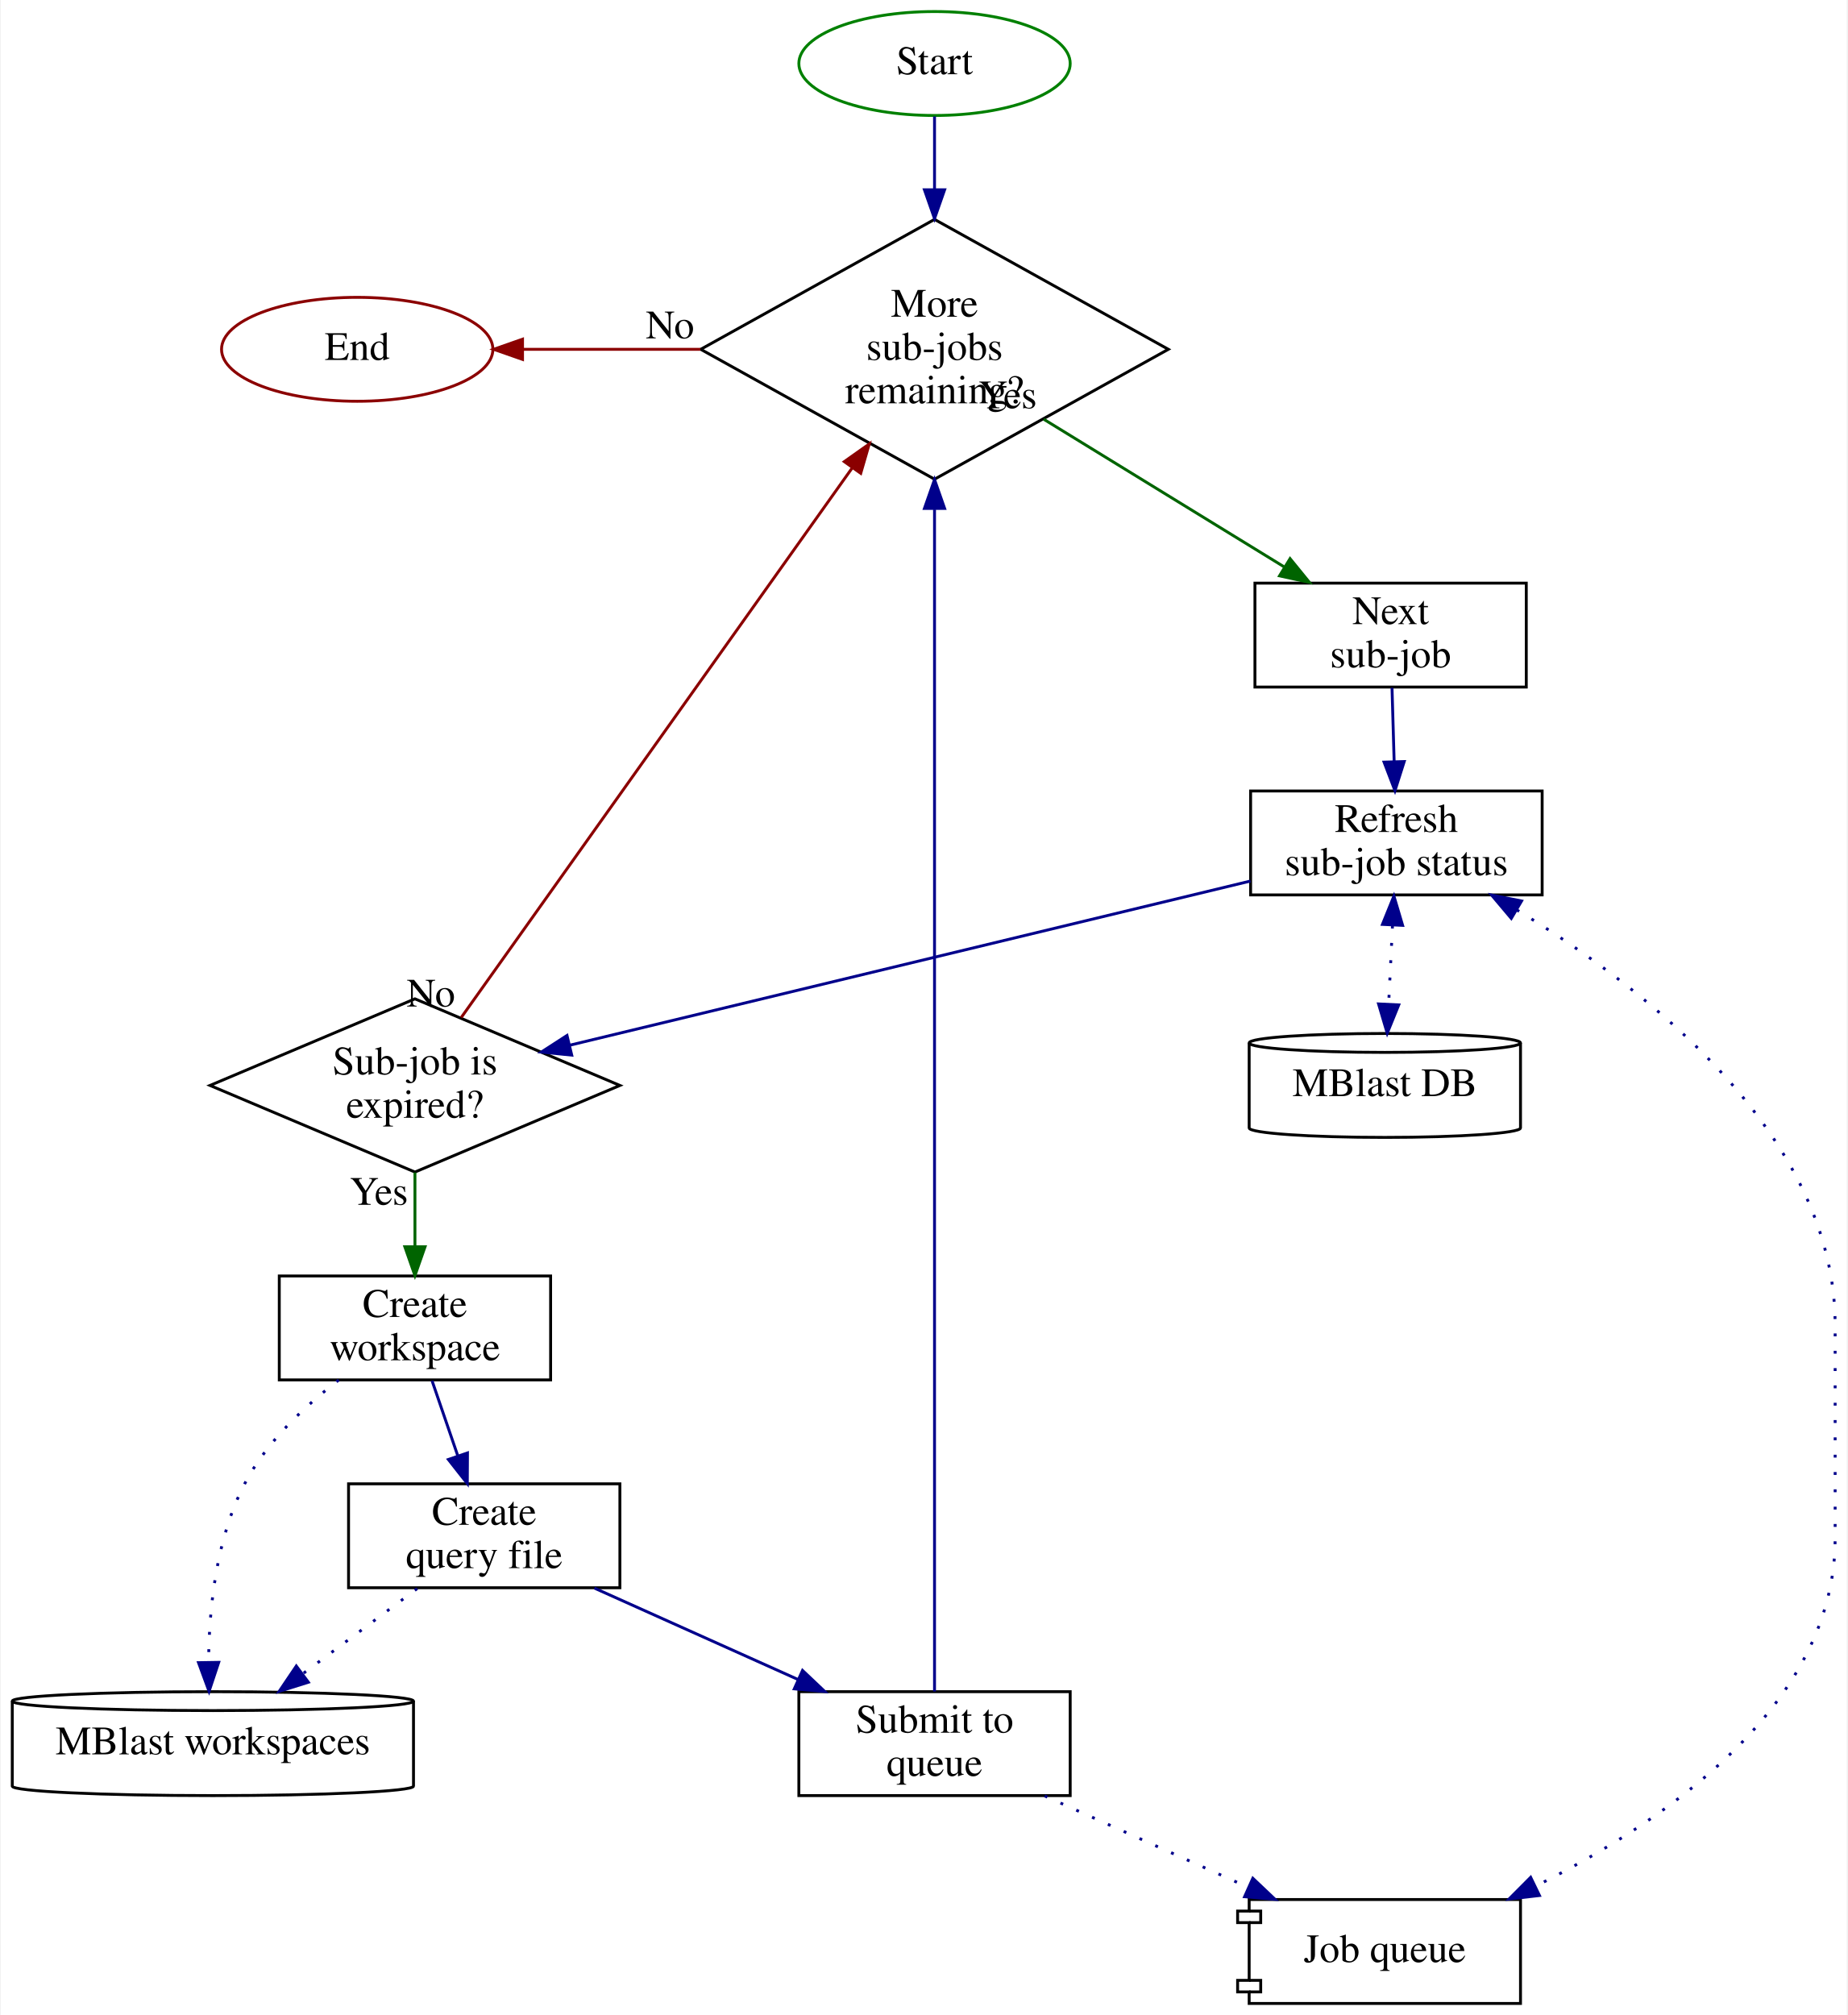
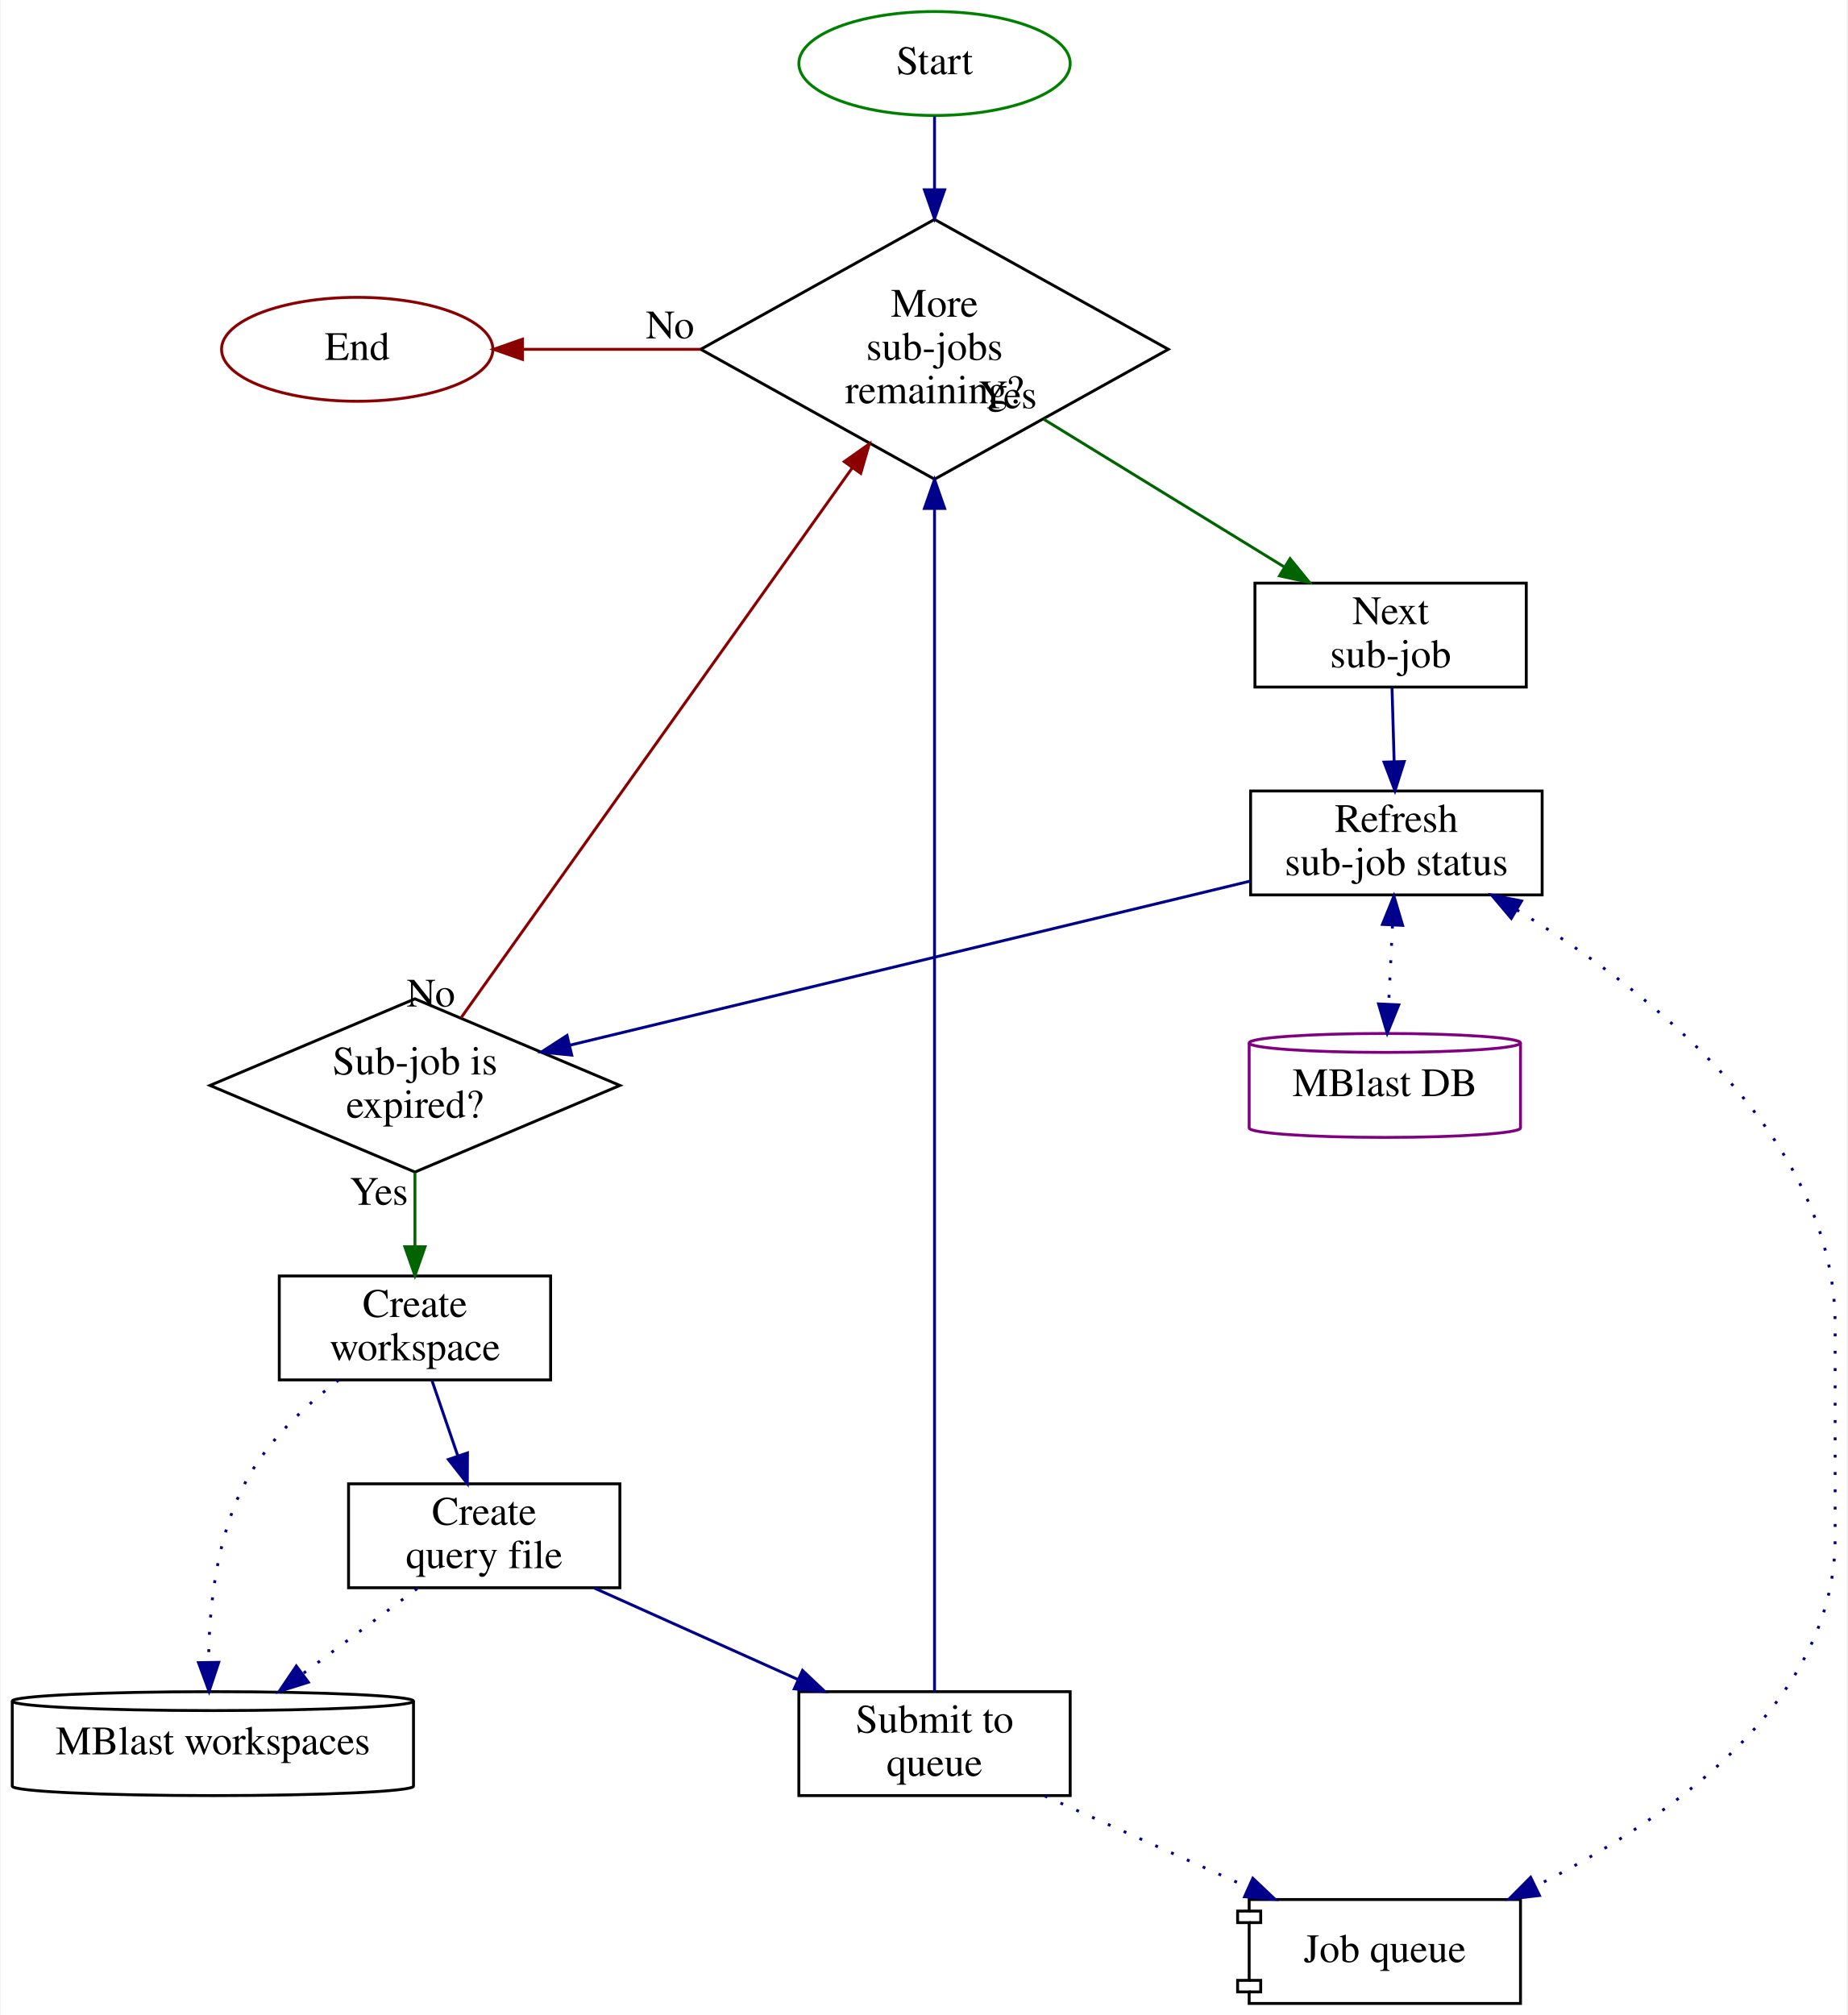
<svg xmlns="http://www.w3.org/2000/svg" width="640pt" height="698pt" viewBox="0.00 0.00 639.50 698.00">
  <g id="graph0" class="graph" transform="scale(1 1) rotate(0) translate(4 694)">
    <polygon fill="white" stroke="transparent" points="-4,4 -4,-694 635.5,-694 635.5,4 -4,4" />
    <g id="node1" class="node">
      <ellipse fill="none" stroke="green" cx="319.5" cy="-672" rx="47" ry="18" />
      <text text-anchor="middle" x="319.5" y="-668.3" font-family="Times,serif" font-size="14.00">Start</text>
    </g>
    <g id="node5" class="node">
      <polygon fill="none" stroke="black" points="319.5,-618 238.5,-573 319.5,-528 400.5,-573 319.5,-618" />
      <text text-anchor="middle" x="319.5" y="-584.3" font-family="Times,serif" font-size="14.00">More</text>
      <text text-anchor="middle" x="319.5" y="-569.3" font-family="Times,serif" font-size="14.00">sub-jobs</text>
      <text text-anchor="middle" x="319.5" y="-554.3" font-family="Times,serif" font-size="14.00">remaining?</text>
    </g>
    <g id="edge1" class="edge">
      <path fill="none" stroke="darkblue" d="M319.5,-653.66C319.5,-646.37 319.5,-637.47 319.5,-628.28" />
      <polygon fill="darkblue" stroke="darkblue" points="323,-628.26 319.5,-618.26 316,-628.26 323,-628.26" />
    </g>
    <g id="node2" class="node">
-       <path fill="none" stroke="black" d="M522.5,-332.73C522.5,-334.53 501.43,-336 475.5,-336 449.57,-336 428.5,-334.53 428.5,-332.73 428.5,-332.73 428.5,-303.27 428.5,-303.27 428.5,-301.47 449.57,-300 475.5,-300 501.43,-300 522.5,-301.47 522.5,-303.27 522.5,-303.27 522.5,-332.73 522.5,-332.73" />
-       <path fill="none" stroke="black" d="M522.5,-332.73C522.5,-330.92 501.43,-329.45 475.5,-329.45 449.57,-329.45 428.5,-330.92 428.5,-332.73" />
+       <path fill="none" stroke="purple" d="M522.5,-332.73C522.5,-334.53 501.43,-336 475.5,-336 449.57,-336 428.5,-334.53 428.5,-332.73 428.5,-332.73 428.5,-303.27 428.5,-303.27 428.5,-301.47 449.57,-300 475.5,-300 501.43,-300 522.5,-301.47 522.5,-303.27 522.5,-303.27 522.5,-332.73 522.5,-332.73" />
+       <path fill="none" stroke="purple" d="M522.5,-332.73C522.5,-330.92 501.43,-329.45 475.5,-329.45 449.57,-329.45 428.5,-330.92 428.5,-332.73" />
      <text text-anchor="middle" x="475.5" y="-314.3" font-family="Times,serif" font-size="14.00">MBlast DB</text>
    </g>
    <g id="node3" class="node">
      <polygon fill="none" stroke="black" points="530,-420 429,-420 429,-384 530,-384 530,-420" />
      <text text-anchor="middle" x="479.5" y="-405.8" font-family="Times,serif" font-size="14.00">Refresh</text>
      <text text-anchor="middle" x="479.5" y="-390.8" font-family="Times,serif" font-size="14.00">sub-job status</text>
    </g>
    <g id="edge6" class="edge">
      <path fill="none" stroke="darkblue" stroke-dasharray="1,5" d="M478.15,-373.36C477.72,-364.58 477.25,-354.89 476.82,-346.15" />
      <polygon fill="darkblue" stroke="darkblue" points="474.67,-373.79 478.65,-383.61 481.66,-373.45 474.67,-373.79" />
      <polygon fill="darkblue" stroke="darkblue" points="480.32,-345.9 476.33,-336.08 473.32,-346.24 480.32,-345.9" />
    </g>
    <g id="node4" class="node">
      <polygon fill="none" stroke="black" points="139.5,-348 68.5,-318 139.5,-288 210.5,-318 139.5,-348" />
      <text text-anchor="middle" x="139.5" y="-321.8" font-family="Times,serif" font-size="14.00">Sub-job is</text>
      <text text-anchor="middle" x="139.5" y="-306.8" font-family="Times,serif" font-size="14.00">expired?</text>
    </g>
    <g id="edge5" class="edge">
      <path fill="none" stroke="darkblue" d="M428.97,-388.81C365.75,-373.57 257.98,-347.57 193.28,-331.97" />
      <polygon fill="darkblue" stroke="darkblue" points="193.82,-328.5 183.28,-329.56 192.18,-335.31 193.82,-328.5" />
    </g>
    <g id="node8" class="node">
      <polygon fill="none" stroke="black" points="522.5,-36 428.5,-36 428.5,-32 424.5,-32 424.5,-28 428.5,-28 428.5,-8 424.5,-8 424.5,-4 428.5,-4 428.5,0 522.5,0 522.5,-36" />
      <polyline fill="none" stroke="black" points="428.5,-32 432.5,-32 432.5,-28 428.5,-28 " />
      <polyline fill="none" stroke="black" points="428.5,-8 432.5,-8 432.5,-4 428.5,-4 " />
      <text text-anchor="middle" x="475.5" y="-14.3" font-family="Times,serif" font-size="14.00">Job queue</text>
    </g>
    <g id="edge7" class="edge">
      <path fill="none" stroke="darkblue" stroke-dasharray="1,5" d="M521.19,-378.82C566.19,-351.51 631.5,-300.57 631.5,-235 631.5,-235 631.5,-235 631.5,-161 631.5,-103.61 573.05,-63.27 527.7,-40.62" />
      <polygon fill="darkblue" stroke="darkblue" points="519.31,-375.86 512.48,-383.96 522.87,-381.89 519.31,-375.86" />
      <polygon fill="darkblue" stroke="darkblue" points="529.07,-37.39 518.54,-36.18 526.02,-43.69 529.07,-37.39" />
    </g>
    <g id="edge9" class="edge">
      <path fill="none" stroke="darkred" d="M155.53,-341.53C186.02,-384.38 252.72,-478.14 291,-531.94" />
      <polygon fill="darkred" stroke="darkred" points="288.24,-534.09 296.89,-540.21 293.94,-530.04 288.24,-534.09" />
      <text text-anchor="middle" x="145.03" y="-345.33" font-family="Times,serif" font-size="14.00">No</text>
    </g>
    <g id="node10" class="node">
      <polygon fill="none" stroke="black" points="186.5,-252 92.5,-252 92.5,-216 186.5,-216 186.5,-252" />
      <text text-anchor="middle" x="139.5" y="-237.8" font-family="Times,serif" font-size="14.00">Create</text>
      <text text-anchor="middle" x="139.5" y="-222.8" font-family="Times,serif" font-size="14.00">workspace</text>
    </g>
    <g id="edge8" class="edge">
      <path fill="none" stroke="darkgreen" d="M139.5,-287.86C139.5,-279.54 139.5,-270.5 139.5,-262.29" />
      <polygon fill="darkgreen" stroke="darkgreen" points="143,-262.11 139.5,-252.11 136,-262.11 143,-262.11" />
      <text text-anchor="middle" x="127" y="-276.66" font-family="Times,serif" font-size="14.00">Yes</text>
    </g>
    <g id="node6" class="node">
      <polygon fill="none" stroke="black" points="524.5,-492 430.5,-492 430.5,-456 524.5,-456 524.5,-492" />
      <text text-anchor="middle" x="477.5" y="-477.8" font-family="Times,serif" font-size="14.00">Next</text>
      <text text-anchor="middle" x="477.5" y="-462.8" font-family="Times,serif" font-size="14.00">sub-job</text>
    </g>
    <g id="edge2" class="edge">
      <path fill="none" stroke="darkgreen" d="M357.34,-548.77C382.55,-533.29 415.51,-513.06 440.53,-497.69" />
      <polygon fill="darkgreen" stroke="darkgreen" points="442.67,-500.49 449.37,-492.27 439.01,-494.52 442.67,-500.49" />
      <text text-anchor="middle" x="344.84" y="-552.57" font-family="Times,serif" font-size="14.00">Yes</text>
    </g>
    <g id="edge4" class="edge">
      <path fill="none" stroke="darkblue" d="M477.99,-455.7C478.21,-447.98 478.48,-438.71 478.73,-430.11" />
      <polygon fill="darkblue" stroke="darkblue" points="482.22,-430.2 479.01,-420.1 475.23,-430 482.22,-430.2" />
    </g>
    <g id="node7" class="node">
      <ellipse fill="none" stroke="darkred" cx="119.5" cy="-573" rx="47" ry="18" />
      <text text-anchor="middle" x="119.5" y="-569.3" font-family="Times,serif" font-size="14.00">End</text>
    </g>
    <g id="edge3" class="edge">
      <path fill="none" stroke="darkred" d="M176.83,-573C197.34,-573 217.85,-573 238.36,-573" />
      <polygon fill="darkred" stroke="darkred" points="176.77,-569.5 166.77,-573 176.77,-576.5 176.77,-569.5" />
      <text text-anchor="middle" x="227.86" y="-576.8" font-family="Times,serif" font-size="14.00">No</text>
    </g>
    <g id="node9" class="node">
      <path fill="none" stroke="black" d="M139,-104.73C139,-106.53 107.85,-108 69.5,-108 31.15,-108 0,-106.53 0,-104.73 0,-104.73 0,-75.27 0,-75.27 0,-73.47 31.15,-72 69.5,-72 107.85,-72 139,-73.47 139,-75.27 139,-75.27 139,-104.73 139,-104.73" />
      <path fill="none" stroke="black" d="M139,-104.73C139,-102.92 107.85,-101.45 69.5,-101.45 31.15,-101.45 0,-102.92 0,-104.73" />
      <text text-anchor="middle" x="69.5" y="-86.3" font-family="Times,serif" font-size="14.00">MBlast workspaces</text>
    </g>
    <g id="edge11" class="edge">
      <path fill="none" stroke="darkblue" stroke-dasharray="1,5" d="M113.1,-215.96C101.14,-206.79 88.02,-194.4 80.5,-180 70.57,-160.96 68.14,-136.6 68.02,-118.18" />
      <polygon fill="darkblue" stroke="darkblue" points="71.52,-118.16 68.18,-108.11 64.52,-118.05 71.52,-118.16" />
    </g>
    <g id="node11" class="node">
      <polygon fill="none" stroke="black" points="210.5,-180 116.5,-180 116.5,-144 210.5,-144 210.5,-180" />
      <text text-anchor="middle" x="163.5" y="-165.8" font-family="Times,serif" font-size="14.00">Create</text>
      <text text-anchor="middle" x="163.5" y="-150.8" font-family="Times,serif" font-size="14.00">query file</text>
    </g>
    <g id="edge10" class="edge">
      <path fill="none" stroke="darkblue" d="M145.43,-215.7C148.11,-207.9 151.33,-198.51 154.3,-189.83" />
      <polygon fill="darkblue" stroke="darkblue" points="157.7,-190.7 157.64,-180.1 151.08,-188.43 157.7,-190.7" />
    </g>
    <g id="edge13" class="edge">
      <path fill="none" stroke="darkblue" stroke-dasharray="1,5" d="M140.26,-143.7C128.31,-134.8 113.58,-123.82 100.65,-114.2" />
      <polygon fill="darkblue" stroke="darkblue" points="102.58,-111.27 92.47,-108.1 98.4,-116.88 102.58,-111.27" />
    </g>
    <g id="node12" class="node">
      <polygon fill="none" stroke="black" points="366.5,-108 272.5,-108 272.5,-72 366.5,-72 366.5,-108" />
      <text text-anchor="middle" x="319.5" y="-93.8" font-family="Times,serif" font-size="14.00">Submit to</text>
      <text text-anchor="middle" x="319.5" y="-78.8" font-family="Times,serif" font-size="14.00">queue</text>
    </g>
    <g id="edge12" class="edge">
      <path fill="none" stroke="darkblue" d="M201.66,-143.88C222.89,-134.35 249.51,-122.41 272.07,-112.28" />
      <polygon fill="darkblue" stroke="darkblue" points="273.77,-115.36 281.46,-108.07 270.91,-108.97 273.77,-115.36" />
    </g>
    <g id="edge14" class="edge">
      <path fill="none" stroke="darkblue" d="M319.5,-108.05C319.5,-134.71 319.5,-187.89 319.5,-233 319.5,-403 319.5,-403 319.5,-403 319.5,-441.26 319.5,-484.38 319.5,-517.5" />
      <polygon fill="darkblue" stroke="darkblue" points="316,-517.88 319.5,-527.88 323,-517.88 316,-517.88" />
    </g>
    <g id="edge15" class="edge">
      <path fill="none" stroke="darkblue" stroke-dasharray="1,5" d="M357.66,-71.88C378.89,-62.35 405.51,-50.41 428.07,-40.28" />
      <polygon fill="darkblue" stroke="darkblue" points="429.77,-43.36 437.46,-36.07 426.91,-36.97 429.77,-43.36" />
    </g>
  </g>
</svg>
